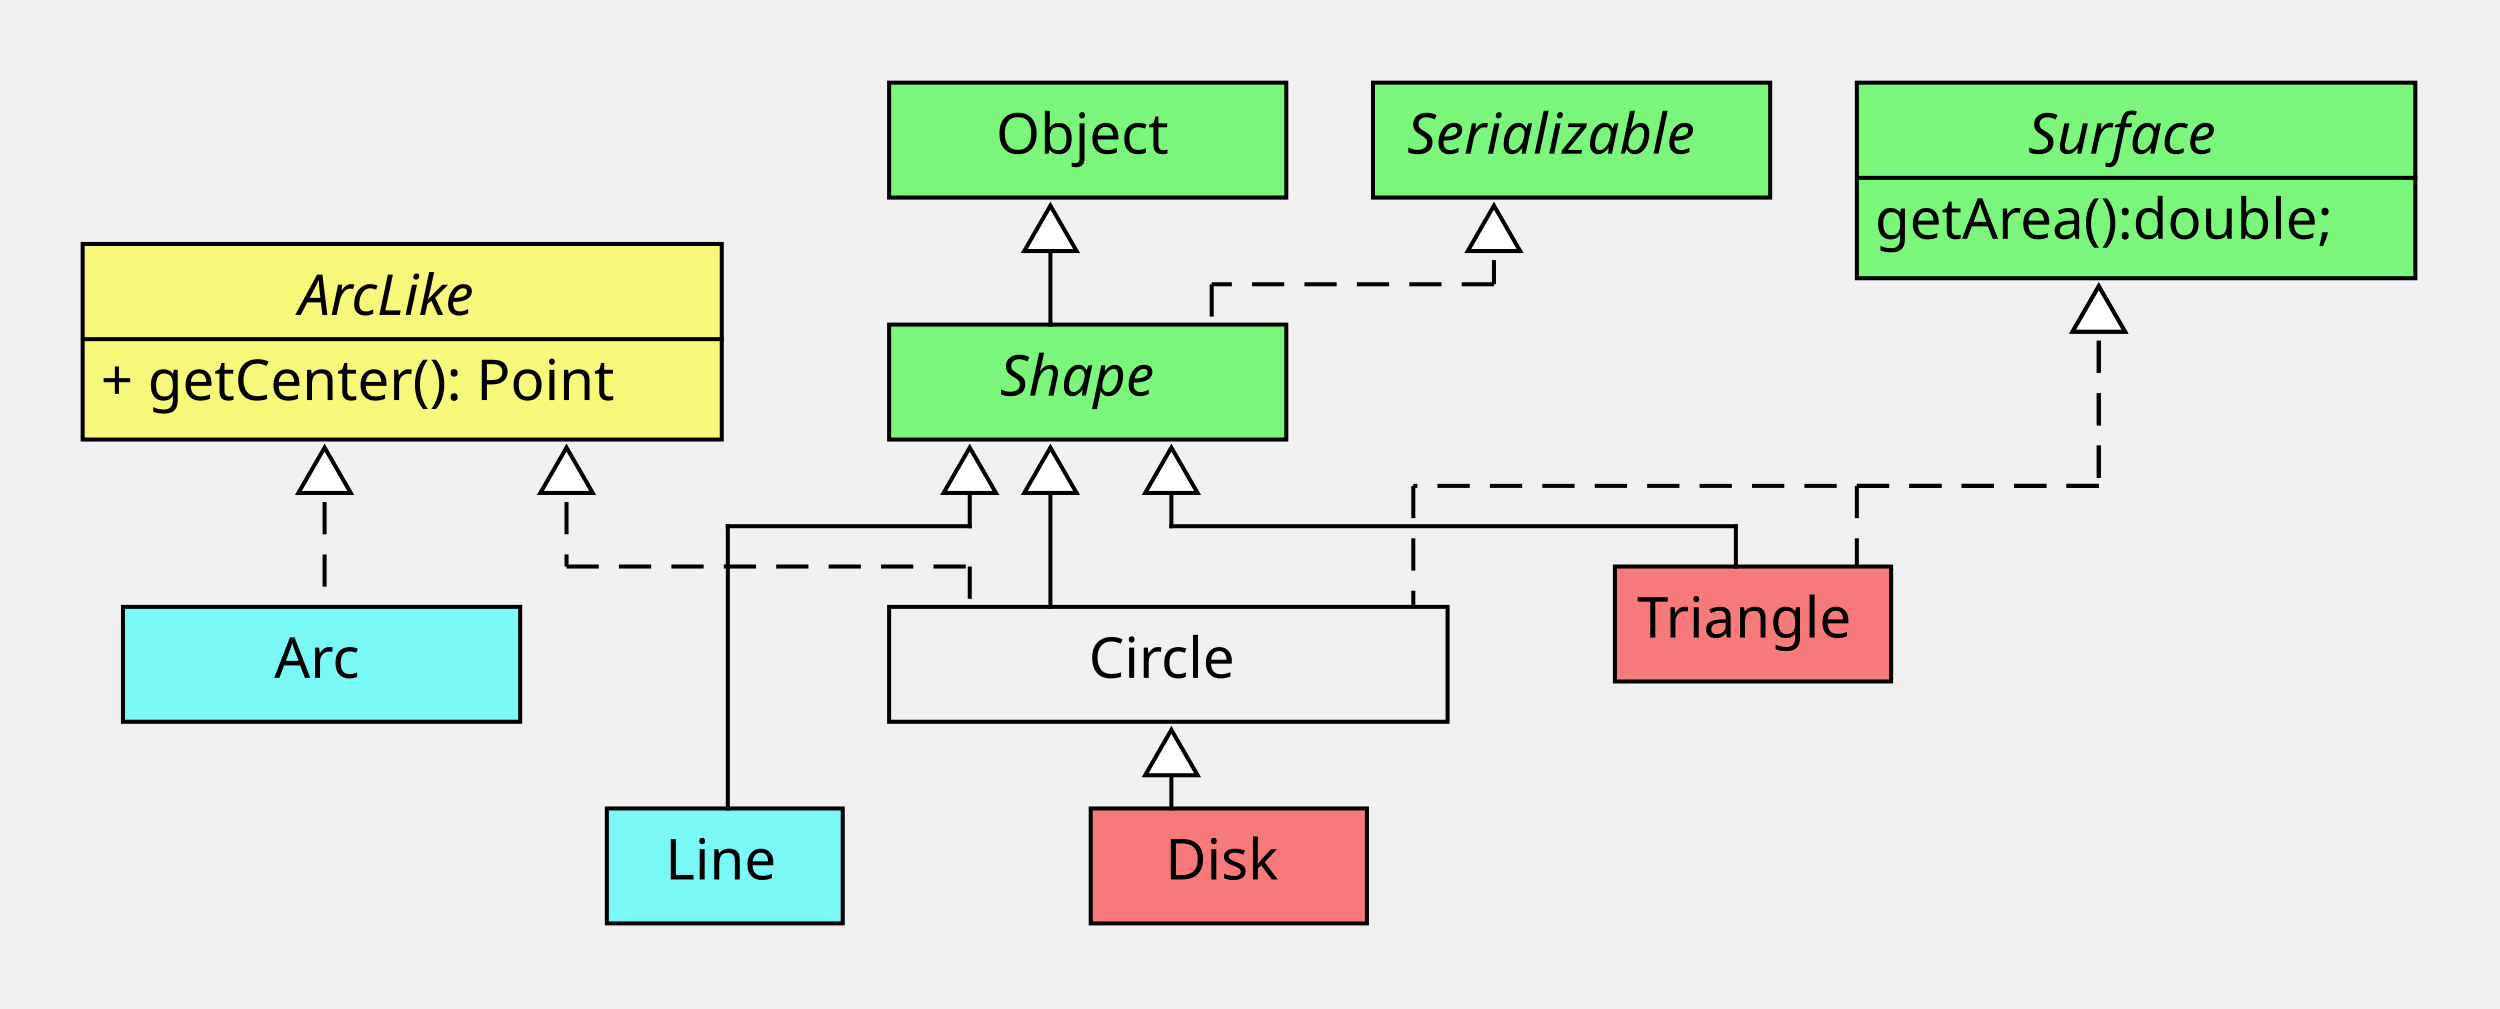
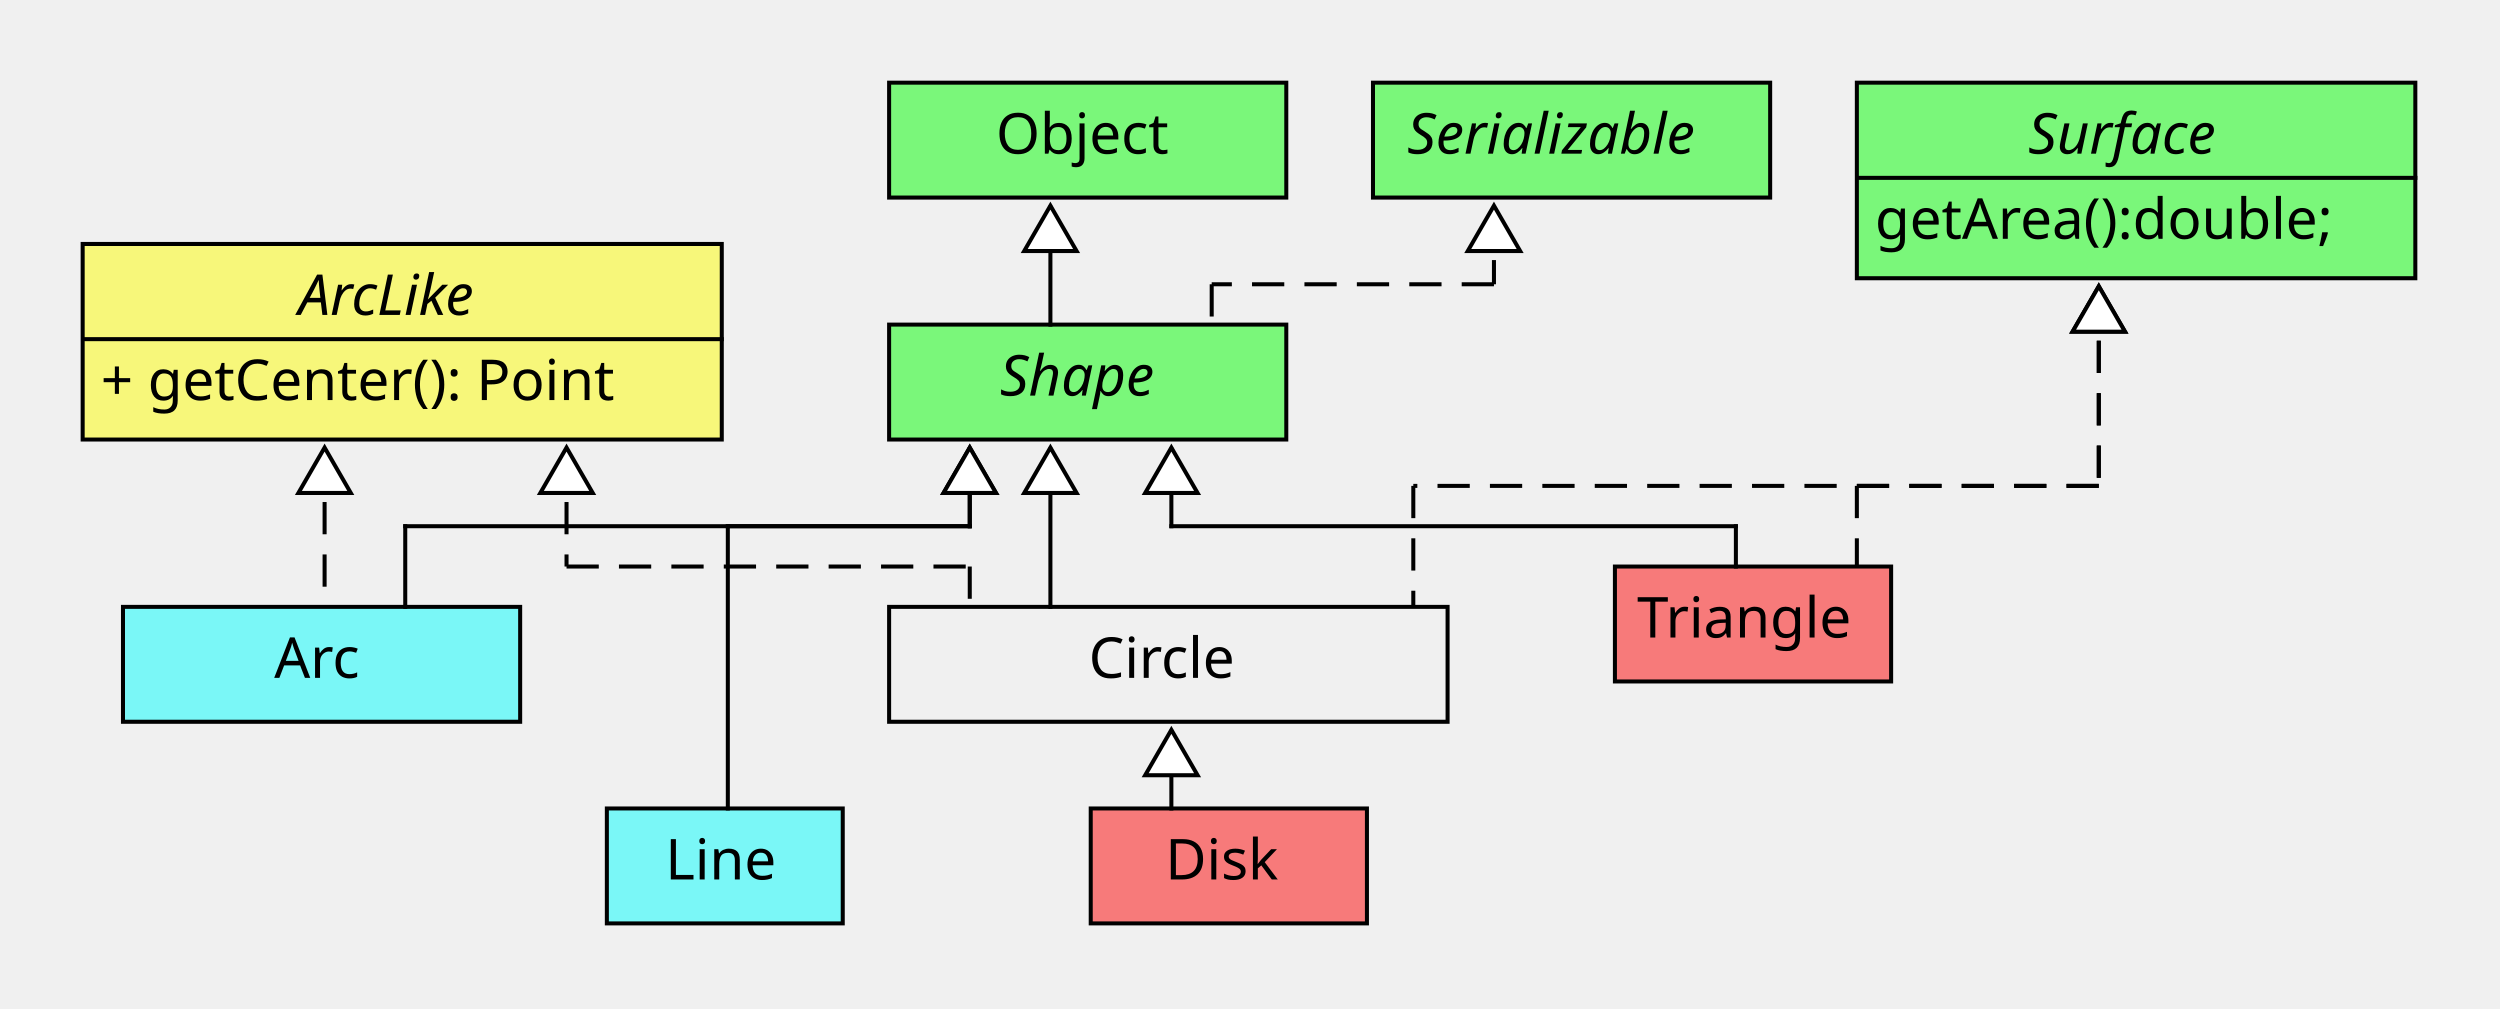
- <svg xmlns="http://www.w3.org/2000/svg" fill-opacity="1" color-rendering="auto" color-interpolation="auto" text-rendering="auto" stroke="black" stroke-linecap="square" width="620" stroke-miterlimit="10" shape-rendering="auto" stroke-opacity="1" fill="black" stroke-dasharray="none" font-weight="normal" stroke-width="1" viewBox="150 30 620 250" height="250" font-family="'Dialog'" font-style="normal" stroke-linejoin="miter" font-size="12px" stroke-dashoffset="0" image-rendering="auto">
+ <svg xmlns="http://www.w3.org/2000/svg" fill-opacity="1" color-rendering="auto" color-interpolation="auto" text-rendering="auto" stroke="black" stroke-linecap="square" width="620" stroke-miterlimit="10" shape-rendering="auto" stroke-opacity="1" fill="black" stroke-dasharray="none" font-weight="normal" stroke-width="1" viewBox="20 10 620 250" height="250" font-family="'Dialog'" font-style="normal" stroke-linejoin="miter" font-size="12px" stroke-dashoffset="0" image-rendering="auto">
  <defs id="genericDefs" />
  <g>
    <defs id="defs1">
      <clipPath clipPathUnits="userSpaceOnUse" id="clipPath1">
        <path d="M0 0 L2147483647 0 L2147483647 2147483647 L0 2147483647 L0 0 Z" />
      </clipPath>
      <clipPath clipPathUnits="userSpaceOnUse" id="clipPath2">
        <path d="M0 0 L0 30 L60 30 L60 0 Z" />
      </clipPath>
      <clipPath clipPathUnits="userSpaceOnUse" id="clipPath3">
        <path d="M0 0 L0 30 L100 30 L100 0 Z" />
      </clipPath>
      <clipPath clipPathUnits="userSpaceOnUse" id="clipPath4">
        <path d="M0 0 L0 50 L160 50 L160 0 Z" />
      </clipPath>
      <clipPath clipPathUnits="userSpaceOnUse" id="clipPath5">
        <path d="M0 0 L0 30 L70 30 L70 0 Z" />
      </clipPath>
      <clipPath clipPathUnits="userSpaceOnUse" id="clipPath6">
        <path d="M0 0 L0 30 L140 30 L140 0 Z" />
      </clipPath>
      <clipPath clipPathUnits="userSpaceOnUse" id="clipPath7">
        <path d="M0 0 L0 50 L140 50 L140 0 Z" />
      </clipPath>
      <clipPath clipPathUnits="userSpaceOnUse" id="clipPath8">
+         <path d="M0 0 L0 70 L170 70 L170 0 Z" />
+       </clipPath>
+       <clipPath clipPathUnits="userSpaceOnUse" id="clipPath9">
        <path d="M0 0 L0 120 L90 120 L90 0 Z" />
      </clipPath>
-       <clipPath clipPathUnits="userSpaceOnUse" id="clipPath9">
+       <clipPath clipPathUnits="userSpaceOnUse" id="clipPath10">
        <path d="M0 0 L0 70 L30 70 L30 0 Z" />
      </clipPath>
-       <clipPath clipPathUnits="userSpaceOnUse" id="clipPath10">
+       <clipPath clipPathUnits="userSpaceOnUse" id="clipPath11">
        <path d="M0 0 L0 70 L130 70 L130 0 Z" />
      </clipPath>
-       <clipPath clipPathUnits="userSpaceOnUse" id="clipPath11">
+       <clipPath clipPathUnits="userSpaceOnUse" id="clipPath12">
        <path d="M0 0 L0 50 L30 50 L30 0 Z" />
      </clipPath>
-       <clipPath clipPathUnits="userSpaceOnUse" id="clipPath12">
+       <clipPath clipPathUnits="userSpaceOnUse" id="clipPath13">
        <path d="M0 0 L0 100 L90 100 L90 0 Z" />
      </clipPath>
-       <clipPath clipPathUnits="userSpaceOnUse" id="clipPath13">
+       <clipPath clipPathUnits="userSpaceOnUse" id="clipPath14">
        <path d="M0 0 L0 60 L170 60 L170 0 Z" />
      </clipPath>
-       <clipPath clipPathUnits="userSpaceOnUse" id="clipPath14">
+       <clipPath clipPathUnits="userSpaceOnUse" id="clipPath15">
        <path d="M0 0 L0 60 L100 60 L100 0 Z" />
      </clipPath>
-       <clipPath clipPathUnits="userSpaceOnUse" id="clipPath15">
+       <clipPath clipPathUnits="userSpaceOnUse" id="clipPath16">
        <path d="M0 0 L0 110 L200 110 L200 0 Z" />
      </clipPath>
-       <clipPath clipPathUnits="userSpaceOnUse" id="clipPath16">
+       <clipPath clipPathUnits="userSpaceOnUse" id="clipPath17">
        <path d="M0 0 L0 60 L30 60 L30 0 Z" />
      </clipPath>
    </defs>
-     <g fill="rgb(0,255,255)" fill-opacity="0.49" transform="translate(300,230)" stroke-opacity="0.49" stroke="rgb(0,255,255)">
+     <g fill="rgb(0,255,255)" fill-opacity="0.49" transform="translate(170,210)" stroke-opacity="0.49" stroke="rgb(0,255,255)">
      <rect x="0.5" width="58.5" height="28.5" y="0.5" clip-path="url(#clipPath2)" stroke="none" />
    </g>
-     <g transform="translate(300,230)">
+     <g transform="translate(170,210)">
      <rect fill="none" x="0.5" width="58.5" height="28.5" y="0.5" clip-path="url(#clipPath2)" />
      <text x="15" font-size="14px" y="18.109" clip-path="url(#clipPath2)" font-family="sans-serif" stroke="none" xml:space="preserve">Line</text>
    </g>
-     <g fill="rgb(0,255,255)" fill-opacity="0.49" transform="translate(180,180)" stroke-opacity="0.49" stroke="rgb(0,255,255)">
-       <rect x="0.5" width="98.5" height="28.5" y="0.5" clip-path="url(#clipPath3)" stroke="none" />
-     </g>
-     <g transform="translate(180,180)">
+     <g fill="rgb(0,255,255)" fill-opacity="0.49" transform="translate(50,160)" stroke-opacity="0.49" stroke="rgb(0,255,255)">
+       <rect x="0.5" width="98.5" height="28.5" y="0.5" clip-path="url(#clipPath3)" stroke="none" />
+     </g>
+     <g transform="translate(50,160)">
      <rect fill="none" x="0.5" width="98.5" height="28.5" y="0.5" clip-path="url(#clipPath3)" />
      <text x="38" font-size="14px" y="18.109" clip-path="url(#clipPath3)" font-family="sans-serif" stroke="none" xml:space="preserve">Arc</text>
    </g>
-     <g fill="rgb(255,255,0)" fill-opacity="0.49" transform="translate(170,90)" stroke-opacity="0.49" stroke="rgb(255,255,0)">
+     <g fill="rgb(255,255,0)" fill-opacity="0.49" transform="translate(40,70)" stroke-opacity="0.49" stroke="rgb(255,255,0)">
      <rect x="0.5" width="158.5" height="48.5" y="0.5" clip-path="url(#clipPath4)" stroke="none" />
    </g>
-     <g transform="translate(170,90)">
+     <g transform="translate(40,70)">
      <rect fill="none" x="0.5" width="158.5" height="48.5" y="0.5" clip-path="url(#clipPath4)" />
      <text x="54" font-size="14px" y="18.109" clip-path="url(#clipPath4)" font-family="sans-serif" font-style="italic" stroke="none" xml:space="preserve">ArcLike</text>
      <path fill="none" d="M1 24.109 L159 24.109" clip-path="url(#clipPath4)" />
      <text x="5" font-size="14px" y="39.219" clip-path="url(#clipPath4)" font-family="sans-serif" stroke="none" xml:space="preserve">+ getCenter(): Point</text>
    </g>
-     <g fill="rgb(255,0,0)" fill-opacity="0.49" transform="translate(420,230)" stroke-opacity="0.49" stroke="rgb(255,0,0)">
+     <g fill="rgb(255,0,0)" fill-opacity="0.49" transform="translate(290,210)" stroke-opacity="0.49" stroke="rgb(255,0,0)">
      <rect x="0.5" width="68.5" height="28.5" y="0.5" clip-path="url(#clipPath5)" stroke="none" />
    </g>
-     <g transform="translate(420,230)">
+     <g transform="translate(290,210)">
      <rect fill="none" x="0.5" width="68.5" height="28.5" y="0.5" clip-path="url(#clipPath5)" />
      <text x="19" font-size="14px" y="18.109" clip-path="url(#clipPath5)" font-family="sans-serif" stroke="none" xml:space="preserve">Disk</text>
    </g>
-     <g fill="rgb(255,0,0)" fill-opacity="0.49" transform="translate(550,170)" stroke-opacity="0.49" stroke="rgb(255,0,0)">
+     <g fill="rgb(255,0,0)" fill-opacity="0.49" transform="translate(420,150)" stroke-opacity="0.49" stroke="rgb(255,0,0)">
      <rect x="0.5" width="68.5" height="28.5" y="0.5" clip-path="url(#clipPath5)" stroke="none" />
    </g>
-     <g transform="translate(550,170)">
+     <g transform="translate(420,150)">
      <rect fill="none" x="0.5" width="68.5" height="28.5" y="0.5" clip-path="url(#clipPath5)" />
      <text x="6" font-size="14px" y="18.109" clip-path="url(#clipPath5)" font-family="sans-serif" stroke="none" xml:space="preserve">Triangle</text>
    </g>
-     <g fill="rgb(255,255,255)" fill-opacity="0" transform="translate(370,180)" stroke-opacity="0" stroke="rgb(255,255,255)">
+     <g fill="rgb(255,255,255)" fill-opacity="0" transform="translate(240,160)" stroke-opacity="0" stroke="rgb(255,255,255)">
      <rect x="0.5" width="138.5" height="28.5" y="0.5" clip-path="url(#clipPath6)" stroke="none" />
    </g>
-     <g transform="translate(370,180)">
+     <g transform="translate(240,160)">
      <rect fill="none" x="0.5" width="138.5" height="28.5" y="0.5" clip-path="url(#clipPath6)" />
      <text x="50" font-size="14px" y="18.109" clip-path="url(#clipPath6)" font-family="sans-serif" stroke="none" xml:space="preserve">Circle</text>
    </g>
-     <g fill="rgb(0,255,0)" fill-opacity="0.49" transform="translate(370,110)" stroke-opacity="0.49" stroke="rgb(0,255,0)">
-       <rect x="0.5" width="98.5" height="28.5" y="0.5" clip-path="url(#clipPath3)" stroke="none" />
-     </g>
-     <g transform="translate(370,110)">
+     <g fill="rgb(0,255,0)" fill-opacity="0.49" transform="translate(240,90)" stroke-opacity="0.49" stroke="rgb(0,255,0)">
+       <rect x="0.5" width="98.5" height="28.5" y="0.5" clip-path="url(#clipPath3)" stroke="none" />
+     </g>
+     <g transform="translate(240,90)">
      <rect fill="none" x="0.5" width="98.5" height="28.5" y="0.5" clip-path="url(#clipPath3)" />
      <text x="28" font-size="14px" y="18.109" clip-path="url(#clipPath3)" font-family="sans-serif" font-style="italic" stroke="none" xml:space="preserve">Shape</text>
    </g>
-     <g fill="rgb(0,255,0)" fill-opacity="0.49" transform="translate(610,50)" stroke-opacity="0.49" stroke="rgb(0,255,0)">
+     <g fill="rgb(0,255,0)" fill-opacity="0.49" transform="translate(480,30)" stroke-opacity="0.49" stroke="rgb(0,255,0)">
      <rect x="0.5" width="138.5" height="48.5" y="0.5" clip-path="url(#clipPath7)" stroke="none" />
    </g>
-     <g transform="translate(610,50)">
+     <g transform="translate(480,30)">
      <rect fill="none" x="0.5" width="138.5" height="48.5" y="0.5" clip-path="url(#clipPath7)" />
      <text x="43" font-size="14px" y="18.109" clip-path="url(#clipPath7)" font-family="sans-serif" font-style="italic" stroke="none" xml:space="preserve">Surface</text>
      <path fill="none" d="M1 24.109 L139 24.109" clip-path="url(#clipPath7)" />
      <text x="5" font-size="14px" y="39.219" clip-path="url(#clipPath7)" font-family="sans-serif" stroke="none" xml:space="preserve">getArea():double;</text>
    </g>
-     <g fill="rgb(0,255,0)" fill-opacity="0.49" transform="translate(490,50)" stroke-opacity="0.49" stroke="rgb(0,255,0)">
-       <rect x="0.5" width="98.5" height="28.5" y="0.5" clip-path="url(#clipPath3)" stroke="none" />
-     </g>
-     <g transform="translate(490,50)">
+     <g fill="rgb(0,255,0)" fill-opacity="0.49" transform="translate(360,30)" stroke-opacity="0.49" stroke="rgb(0,255,0)">
+       <rect x="0.5" width="98.5" height="28.5" y="0.5" clip-path="url(#clipPath3)" stroke="none" />
+     </g>
+     <g transform="translate(360,30)">
      <rect fill="none" x="0.5" width="98.5" height="28.5" y="0.5" clip-path="url(#clipPath3)" />
      <text x="9" font-size="14px" y="18.109" clip-path="url(#clipPath3)" font-family="sans-serif" font-style="italic" stroke="none" xml:space="preserve">Serializable</text>
    </g>
-     <g fill="rgb(0,255,0)" fill-opacity="0.49" transform="translate(370,50)" stroke-opacity="0.49" stroke="rgb(0,255,0)">
-       <rect x="0.5" width="98.5" height="28.5" y="0.5" clip-path="url(#clipPath3)" stroke="none" />
-     </g>
-     <g transform="translate(370,50)">
+     <g fill="rgb(0,255,0)" fill-opacity="0.49" transform="translate(240,30)" stroke-opacity="0.49" stroke="rgb(0,255,0)">
+       <rect x="0.5" width="98.5" height="28.5" y="0.5" clip-path="url(#clipPath3)" stroke="none" />
+     </g>
+     <g transform="translate(240,30)">
      <rect fill="none" x="0.5" width="98.5" height="28.5" y="0.5" clip-path="url(#clipPath3)" />
      <text x="27" font-size="14px" y="18.109" clip-path="url(#clipPath3)" font-family="sans-serif" stroke="none" xml:space="preserve">Object</text>
    </g>
-     <g transform="translate(320,130)">
-       <path fill="none" d="M70.5 11.5 L70.5 30.5" clip-path="url(#clipPath8)" />
-       <path fill="none" d="M70.5 30.5 L10.5 30.5" clip-path="url(#clipPath8)" />
-       <path fill="none" d="M10.5 30.5 L10.5 100.5" clip-path="url(#clipPath8)" />
-       <path fill="white" d="M64 22.258 L70.5 11 L77 22.258 Z" clip-path="url(#clipPath8)" stroke="none" />
-       <path fill="none" d="M64 22.258 L70.5 11 L77 22.258 Z" clip-path="url(#clipPath8)" />
-     </g>
-     <g stroke-dasharray="8,5" stroke-miterlimit="5" transform="translate(220,130)" stroke-linecap="butt">
-       <path fill="none" d="M10.5 11.5 L10.5 50.5" clip-path="url(#clipPath9)" />
-       <path fill="white" d="M4 22.258 L10.5 11 L17 22.258 Z" clip-path="url(#clipPath9)" stroke="none" />
-       <path fill="none" stroke-miterlimit="10" stroke-dasharray="none" d="M4 22.258 L10.5 11 L17 22.258 Z" clip-path="url(#clipPath9)" stroke-linecap="square" />
-     </g>
-     <g stroke-dasharray="8,5" stroke-miterlimit="5" transform="translate(280,130)" stroke-linecap="butt">
-       <path fill="none" d="M10.5 11.5 L10.5 40.5" clip-path="url(#clipPath10)" />
-       <path fill="none" d="M10.5 40.5 L110.5 40.5" clip-path="url(#clipPath10)" />
-       <path fill="none" d="M110.5 40.5 L110.5 50.5" clip-path="url(#clipPath10)" />
+     <g transform="translate(110,110)">
+       <path fill="none" d="M150.5 11.5 L150.5 30.5" clip-path="url(#clipPath8)" />
+       <path fill="none" d="M150.5 30.5 L10.5 30.5" clip-path="url(#clipPath8)" />
+       <path fill="none" d="M10.5 30.5 L10.5 50.5" clip-path="url(#clipPath8)" />
+       <path fill="white" d="M144 22.258 L150.5 11 L157 22.258 Z" clip-path="url(#clipPath8)" stroke="none" />
+       <path fill="none" d="M144 22.258 L150.5 11 L157 22.258 Z" clip-path="url(#clipPath8)" />
+     </g>
+     <g transform="translate(190,110)">
+       <path fill="none" d="M70.5 11.5 L70.5 30.5" clip-path="url(#clipPath9)" />
+       <path fill="none" d="M70.5 30.5 L10.5 30.5" clip-path="url(#clipPath9)" />
+       <path fill="none" d="M10.5 30.5 L10.5 100.5" clip-path="url(#clipPath9)" />
+       <path fill="white" d="M64 22.258 L70.5 11 L77 22.258 Z" clip-path="url(#clipPath9)" stroke="none" />
+       <path fill="none" d="M64 22.258 L70.5 11 L77 22.258 Z" clip-path="url(#clipPath9)" />
+     </g>
+     <g stroke-dasharray="8,5" stroke-miterlimit="5" transform="translate(90,110)" stroke-linecap="butt">
+       <path fill="none" d="M10.5 11.5 L10.5 50.5" clip-path="url(#clipPath10)" />
      <path fill="white" d="M4 22.258 L10.5 11 L17 22.258 Z" clip-path="url(#clipPath10)" stroke="none" />
      <path fill="none" stroke-miterlimit="10" stroke-dasharray="none" d="M4 22.258 L10.5 11 L17 22.258 Z" clip-path="url(#clipPath10)" stroke-linecap="square" />
    </g>
-     <g transform="translate(430,200)">
-       <path fill="none" d="M10.5 11.5 L10.5 30.5" clip-path="url(#clipPath11)" />
+     <g stroke-dasharray="8,5" stroke-miterlimit="5" transform="translate(150,110)" stroke-linecap="butt">
+       <path fill="none" d="M10.5 11.5 L10.5 40.5" clip-path="url(#clipPath11)" />
+       <path fill="none" d="M10.5 40.5 L110.5 40.5" clip-path="url(#clipPath11)" />
+       <path fill="none" d="M110.5 40.5 L110.5 50.5" clip-path="url(#clipPath11)" />
      <path fill="white" d="M4 22.258 L10.5 11 L17 22.258 Z" clip-path="url(#clipPath11)" stroke="none" />
-       <path fill="none" d="M4 22.258 L10.5 11 L17 22.258 Z" clip-path="url(#clipPath11)" />
-     </g>
-     <g stroke-dasharray="8,5" stroke-miterlimit="5" transform="translate(600,90)" stroke-linecap="butt">
-       <path fill="none" d="M70.5 11.5 L70.5 60.5" clip-path="url(#clipPath12)" />
-       <path fill="none" d="M70.5 60.5 L10.5 60.5" clip-path="url(#clipPath12)" />
-       <path fill="none" d="M10.5 60.5 L10.5 80.5" clip-path="url(#clipPath12)" />
-       <path fill="white" d="M64 22.258 L70.5 11 L77 22.258 Z" clip-path="url(#clipPath12)" stroke="none" />
-       <path fill="none" stroke-miterlimit="10" stroke-dasharray="none" d="M64 22.258 L70.5 11 L77 22.258 Z" clip-path="url(#clipPath12)" stroke-linecap="square" />
-     </g>
-     <g transform="translate(430,130)">
-       <path fill="none" d="M10.5 11.5 L10.5 30.5" clip-path="url(#clipPath13)" />
-       <path fill="none" d="M10.5 30.5 L150.5 30.5" clip-path="url(#clipPath13)" />
-       <path fill="none" d="M150.5 30.5 L150.5 40.5" clip-path="url(#clipPath13)" />
-       <path fill="white" d="M4 22.258 L10.5 11 L17 22.258 Z" clip-path="url(#clipPath13)" stroke="none" />
-       <path fill="none" d="M4 22.258 L10.5 11 L17 22.258 Z" clip-path="url(#clipPath13)" />
-     </g>
-     <g stroke-dasharray="8,5" stroke-miterlimit="5" transform="translate(440,70)" stroke-linecap="butt">
-       <path fill="none" d="M80.5 11.5 L80.5 30.5" clip-path="url(#clipPath14)" />
-       <path fill="none" d="M80.5 30.5 L10.5 30.5" clip-path="url(#clipPath14)" />
-       <path fill="none" d="M10.5 30.5 L10.5 40.5" clip-path="url(#clipPath14)" />
-       <path fill="white" d="M74 22.258 L80.5 11 L87 22.258 Z" clip-path="url(#clipPath14)" stroke="none" />
-       <path fill="none" stroke-miterlimit="10" stroke-dasharray="none" d="M74 22.258 L80.5 11 L87 22.258 Z" clip-path="url(#clipPath14)" stroke-linecap="square" />
-     </g>
-     <g stroke-dasharray="8,5" stroke-miterlimit="5" transform="translate(490,90)" stroke-linecap="butt">
-       <path fill="none" d="M180.5 11.5 L180.5 60.5" clip-path="url(#clipPath15)" />
-       <path fill="none" d="M180.5 60.5 L10.5 60.5" clip-path="url(#clipPath15)" />
-       <path fill="none" d="M10.5 60.5 L10.5 90.5" clip-path="url(#clipPath15)" />
-       <path fill="white" d="M174 22.258 L180.5 11 L187 22.258 Z" clip-path="url(#clipPath15)" stroke="none" />
-       <path fill="none" stroke-miterlimit="10" stroke-dasharray="none" d="M174 22.258 L180.5 11 L187 22.258 Z" clip-path="url(#clipPath15)" stroke-linecap="square" />
-     </g>
-     <g transform="translate(400,130)">
-       <path fill="none" d="M10.5 11.5 L10.5 50.5" clip-path="url(#clipPath9)" />
-       <path fill="white" d="M4 22.258 L10.5 11 L17 22.258 Z" clip-path="url(#clipPath9)" stroke="none" />
-       <path fill="none" d="M4 22.258 L10.5 11 L17 22.258 Z" clip-path="url(#clipPath9)" />
-     </g>
-     <g transform="translate(400,70)">
-       <path fill="none" d="M10.5 11.5 L10.5 40.5" clip-path="url(#clipPath16)" />
-       <path fill="white" d="M4 22.258 L10.5 11 L17 22.258 Z" clip-path="url(#clipPath16)" stroke="none" />
-       <path fill="none" d="M4 22.258 L10.5 11 L17 22.258 Z" clip-path="url(#clipPath16)" />
+       <path fill="none" stroke-miterlimit="10" stroke-dasharray="none" d="M4 22.258 L10.5 11 L17 22.258 Z" clip-path="url(#clipPath11)" stroke-linecap="square" />
+     </g>
+     <g transform="translate(300,180)">
+       <path fill="none" d="M10.5 11.5 L10.5 30.5" clip-path="url(#clipPath12)" />
+       <path fill="white" d="M4 22.258 L10.5 11 L17 22.258 Z" clip-path="url(#clipPath12)" stroke="none" />
+       <path fill="none" d="M4 22.258 L10.5 11 L17 22.258 Z" clip-path="url(#clipPath12)" />
+     </g>
+     <g stroke-dasharray="8,5" stroke-miterlimit="5" transform="translate(470,70)" stroke-linecap="butt">
+       <path fill="none" d="M70.5 11.5 L70.5 60.5" clip-path="url(#clipPath13)" />
+       <path fill="none" d="M70.5 60.5 L10.5 60.5" clip-path="url(#clipPath13)" />
+       <path fill="none" d="M10.5 60.5 L10.5 80.5" clip-path="url(#clipPath13)" />
+       <path fill="white" d="M64 22.258 L70.5 11 L77 22.258 Z" clip-path="url(#clipPath13)" stroke="none" />
+       <path fill="none" stroke-miterlimit="10" stroke-dasharray="none" d="M64 22.258 L70.5 11 L77 22.258 Z" clip-path="url(#clipPath13)" stroke-linecap="square" />
+     </g>
+     <g transform="translate(300,110)">
+       <path fill="none" d="M10.5 11.5 L10.5 30.5" clip-path="url(#clipPath14)" />
+       <path fill="none" d="M10.5 30.5 L150.5 30.5" clip-path="url(#clipPath14)" />
+       <path fill="none" d="M150.5 30.5 L150.5 40.5" clip-path="url(#clipPath14)" />
+       <path fill="white" d="M4 22.258 L10.5 11 L17 22.258 Z" clip-path="url(#clipPath14)" stroke="none" />
+       <path fill="none" d="M4 22.258 L10.5 11 L17 22.258 Z" clip-path="url(#clipPath14)" />
+     </g>
+     <g stroke-dasharray="8,5" stroke-miterlimit="5" transform="translate(310,50)" stroke-linecap="butt">
+       <path fill="none" d="M80.5 11.5 L80.5 30.5" clip-path="url(#clipPath15)" />
+       <path fill="none" d="M80.5 30.5 L10.5 30.5" clip-path="url(#clipPath15)" />
+       <path fill="none" d="M10.5 30.5 L10.5 40.5" clip-path="url(#clipPath15)" />
+       <path fill="white" d="M74 22.258 L80.5 11 L87 22.258 Z" clip-path="url(#clipPath15)" stroke="none" />
+       <path fill="none" stroke-miterlimit="10" stroke-dasharray="none" d="M74 22.258 L80.5 11 L87 22.258 Z" clip-path="url(#clipPath15)" stroke-linecap="square" />
+     </g>
+     <g stroke-dasharray="8,5" stroke-miterlimit="5" transform="translate(360,70)" stroke-linecap="butt">
+       <path fill="none" d="M180.5 11.5 L180.5 60.5" clip-path="url(#clipPath16)" />
+       <path fill="none" d="M180.5 60.5 L10.5 60.5" clip-path="url(#clipPath16)" />
+       <path fill="none" d="M10.5 60.5 L10.5 90.5" clip-path="url(#clipPath16)" />
+       <path fill="white" d="M174 22.258 L180.5 11 L187 22.258 Z" clip-path="url(#clipPath16)" stroke="none" />
+       <path fill="none" stroke-miterlimit="10" stroke-dasharray="none" d="M174 22.258 L180.5 11 L187 22.258 Z" clip-path="url(#clipPath16)" stroke-linecap="square" />
+     </g>
+     <g transform="translate(270,110)">
+       <path fill="none" d="M10.5 11.5 L10.5 50.5" clip-path="url(#clipPath10)" />
+       <path fill="white" d="M4 22.258 L10.5 11 L17 22.258 Z" clip-path="url(#clipPath10)" stroke="none" />
+       <path fill="none" d="M4 22.258 L10.5 11 L17 22.258 Z" clip-path="url(#clipPath10)" />
+     </g>
+     <g transform="translate(270,50)">
+       <path fill="none" d="M10.5 11.5 L10.5 40.5" clip-path="url(#clipPath17)" />
+       <path fill="white" d="M4 22.258 L10.5 11 L17 22.258 Z" clip-path="url(#clipPath17)" stroke="none" />
+       <path fill="none" d="M4 22.258 L10.5 11 L17 22.258 Z" clip-path="url(#clipPath17)" />
    </g>
  </g>
</svg>
